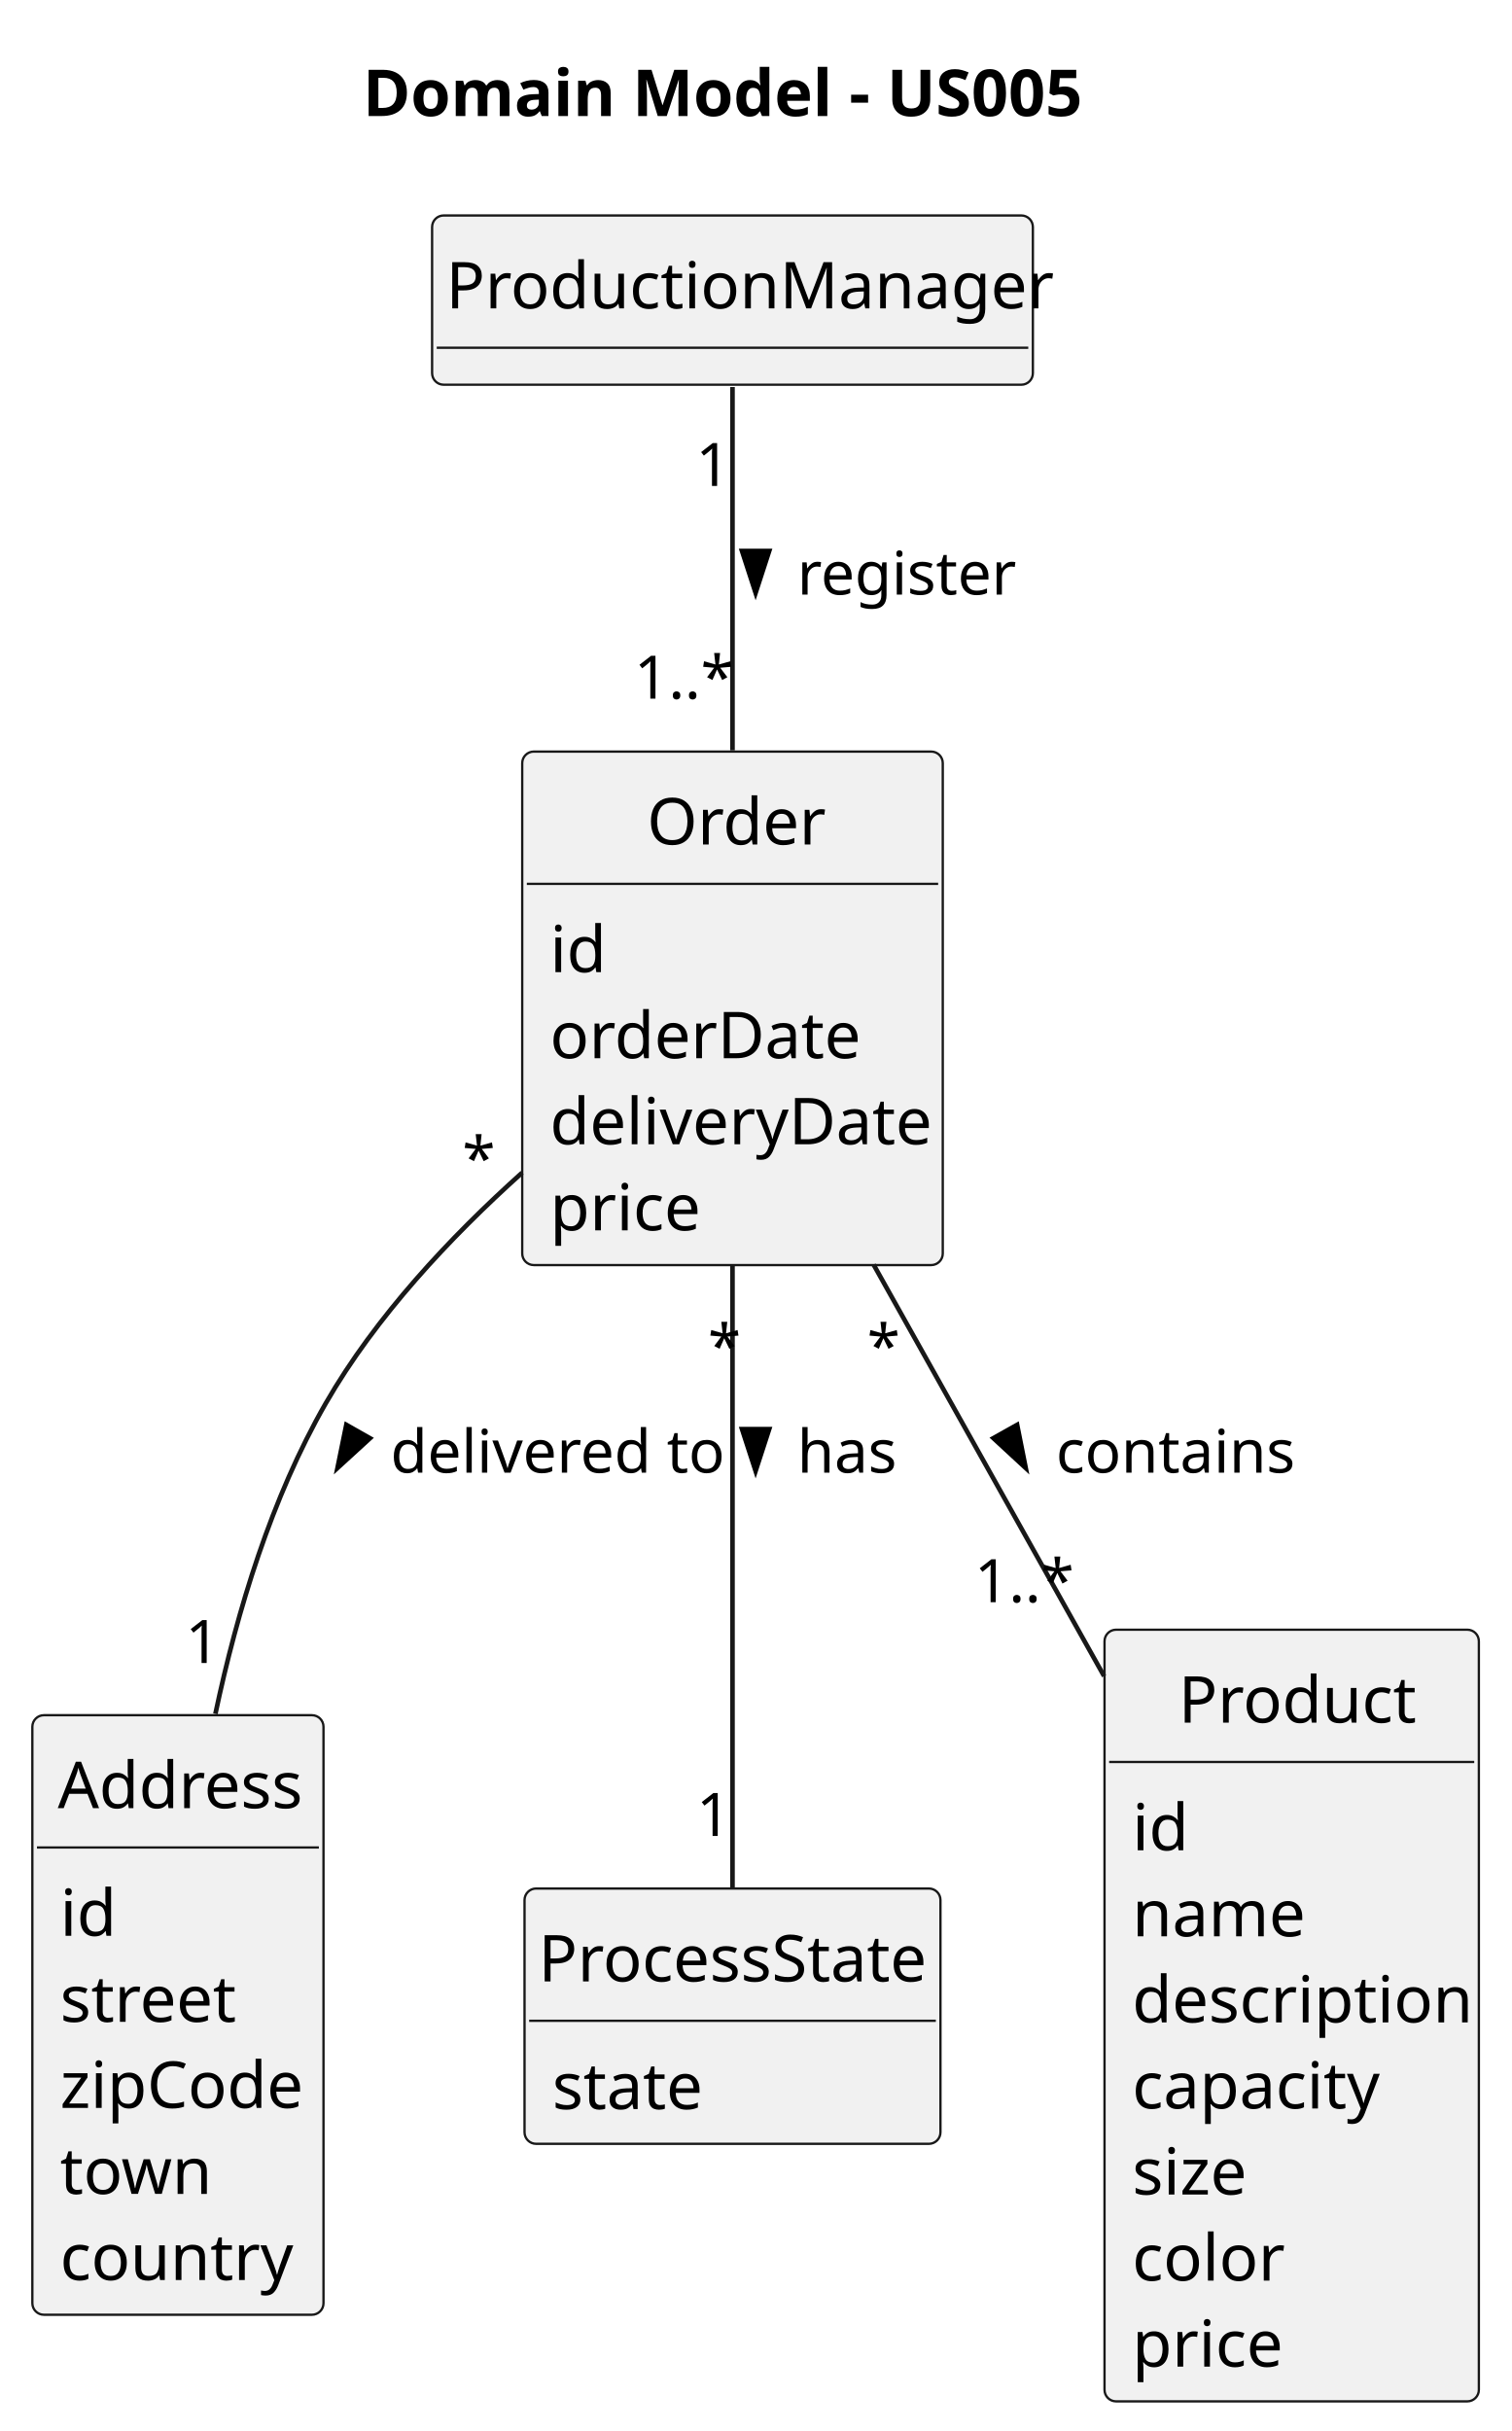
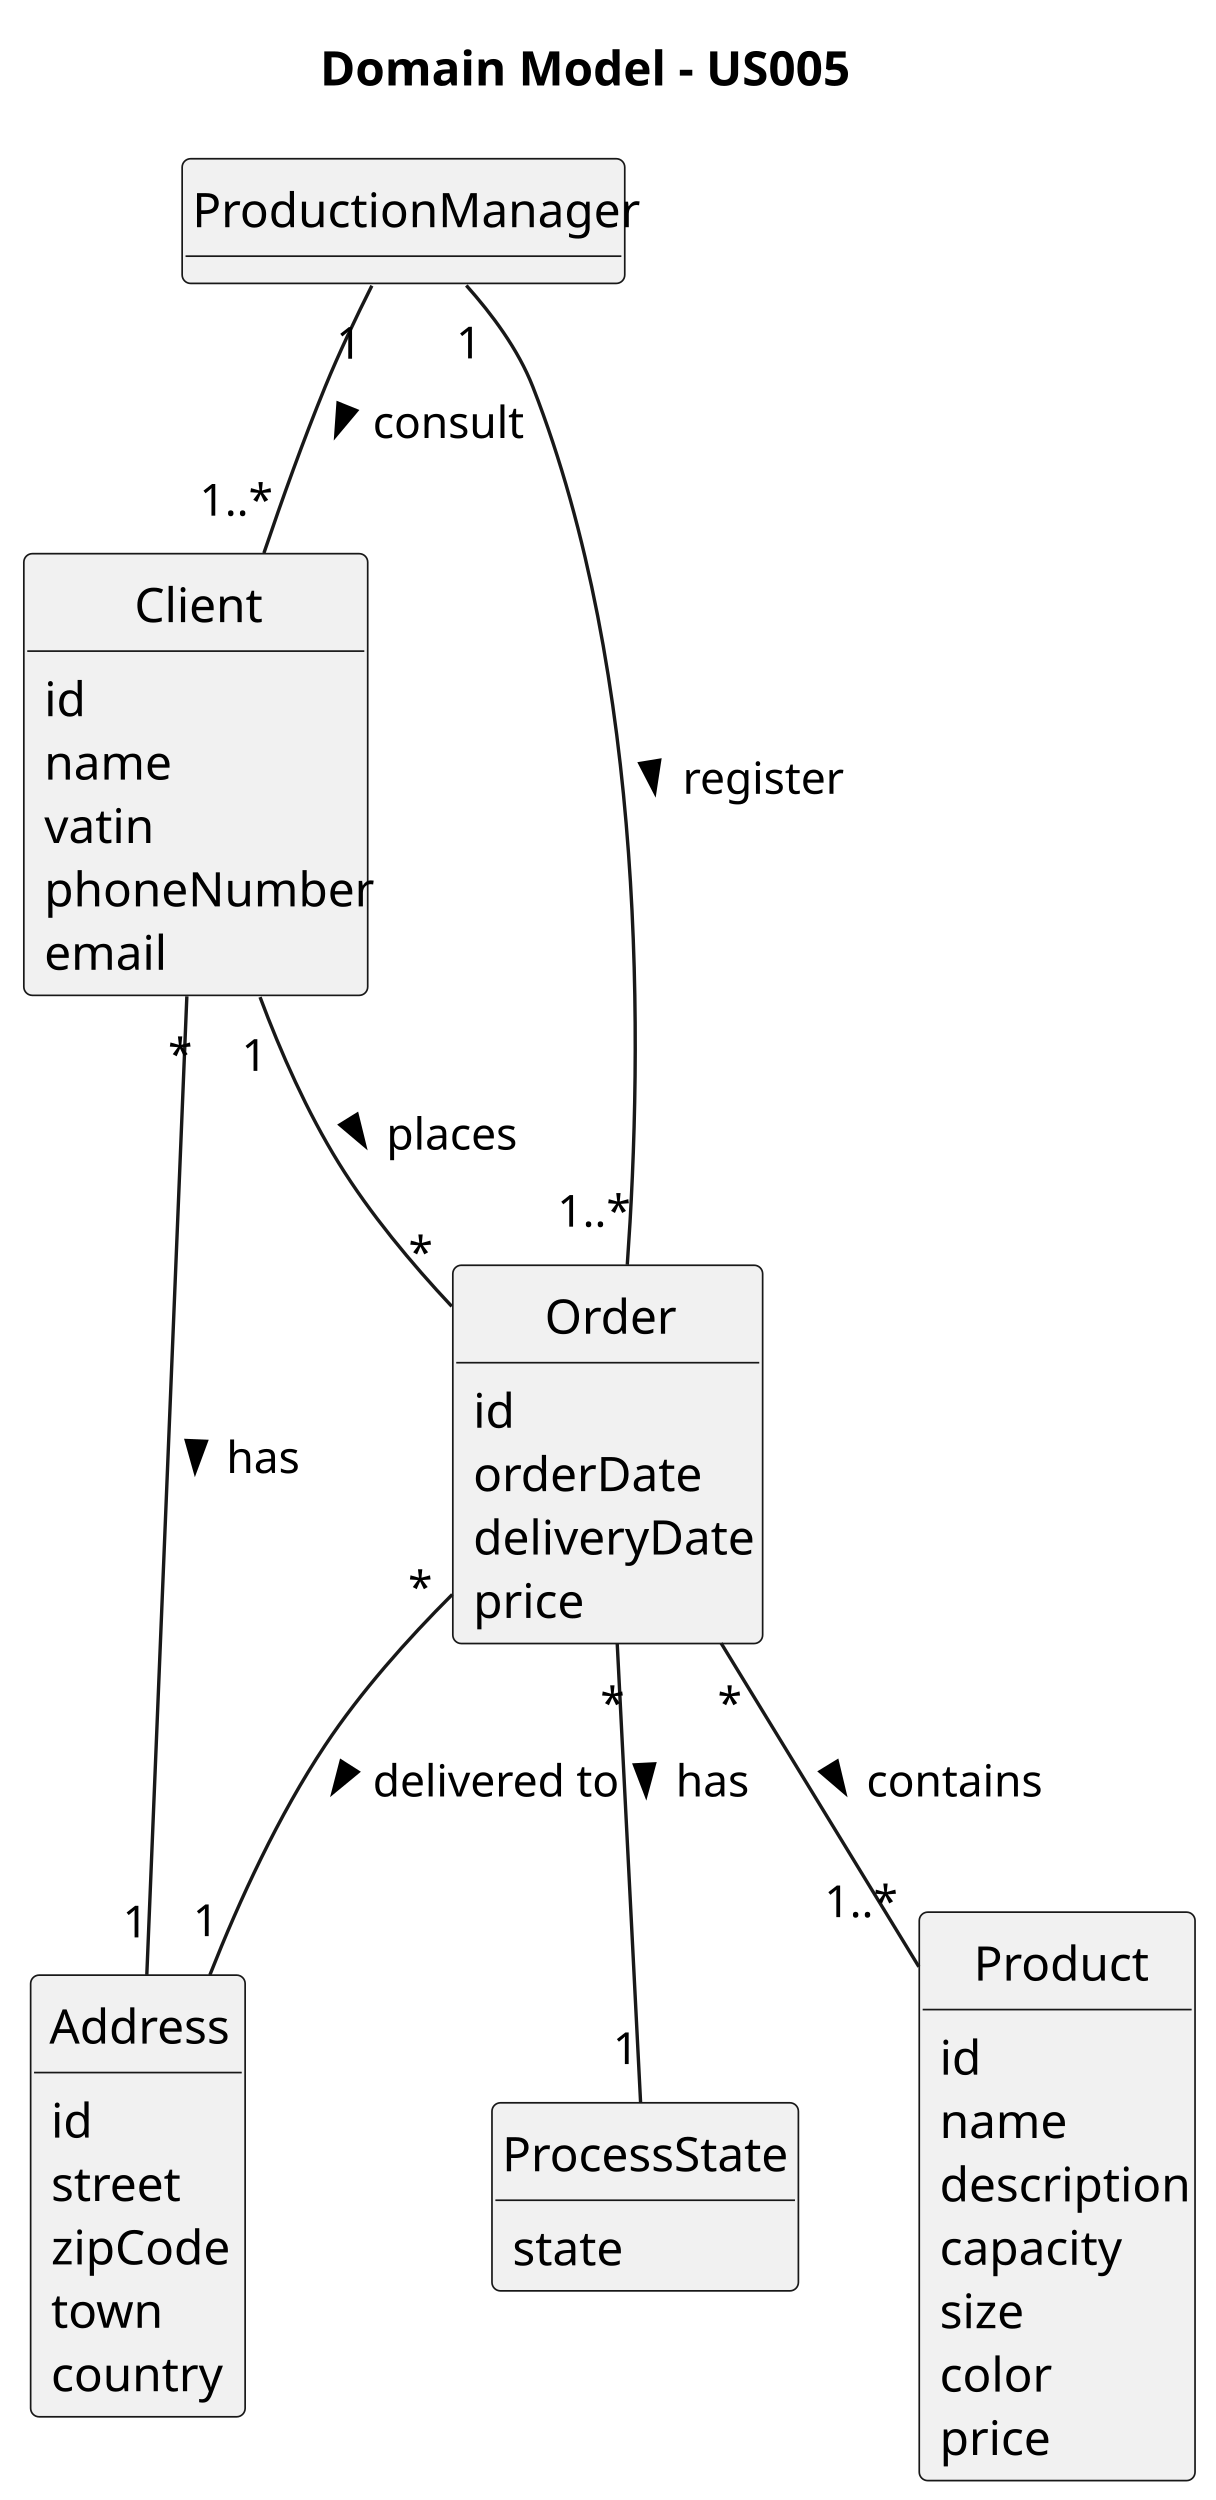
- <svg xmlns="http://www.w3.org/2000/svg" contentStyleType="text/css" height="526px" preserveAspectRatio="none" style="width:327px;height:526px;background:#FFFFFF;" version="1.1" viewBox="0 0 327 526" width="327px" zoomAndPan="magnify">
+ <svg xmlns="http://www.w3.org/2000/svg" contentStyleType="text/css" height="514.5px" preserveAspectRatio="none" style="width:250px;height:514px;background:#FFFFFF;" version="1.1" viewBox="0 0 250 514" width="250.6px" zoomAndPan="magnify">
  <defs />
  <g>
-     <text fill="#000000" font-family="sans-serif" font-size="14" font-weight="bold" lengthAdjust="spacing" textLength="156" x="78.5" y="25.107">Domain Model - US005</text>
+     <text fill="#000000" font-family="sans-serif" font-size="9.8" font-weight="bold" lengthAdjust="spacing" textLength="109.2" x="65.8" y="17.575">Domain Model - US005</text>
    <g id="elem_ProductionManager">
-       <rect codeLine="12" fill="#F1F1F1" height="36.621" id="ProductionManager" rx="2.5" ry="2.5" style="stroke:#181818;stroke-width:0.5;" width="130" x="93.5" y="46.621" />
-       <text fill="#000000" font-family="sans-serif" font-size="14" lengthAdjust="spacing" textLength="124" x="96.5" y="66.728">ProductionManager</text>
-       <line style="stroke:#181818;stroke-width:0.5;" x1="94.5" x2="222.5" y1="75.242" y2="75.242" />
+       <rect codeLine="12" fill="#F1F1F1" height="25.635" id="ProductionManager" rx="1.75" ry="1.75" style="stroke:#181818;stroke-width:0.35;" width="91" x="37.45" y="32.635" />
+       <text fill="#000000" font-family="sans-serif" font-size="9.8" lengthAdjust="spacing" textLength="86.8" x="39.55" y="46.71">ProductionManager</text>
+       <line style="stroke:#181818;stroke-width:0.35;" x1="38.15" x2="127.75" y1="52.669" y2="52.669" />
+     </g>
+     <g id="elem_Client">
+       <rect codeLine="15" fill="#F1F1F1" height="90.809" id="Client" rx="1.75" ry="1.75" style="stroke:#181818;stroke-width:0.35;" width="70.7" x="4.9" y="113.835" />
+       <text fill="#000000" font-family="sans-serif" font-size="9.8" lengthAdjust="spacing" textLength="25.2" x="27.65" y="127.91">Client</text>
+       <line style="stroke:#181818;stroke-width:0.35;" x1="5.6" x2="74.9" y1="133.869" y2="133.869" />
+       <text fill="#000000" font-family="sans-serif" font-size="9.8" lengthAdjust="spacing" textLength="7.7" x="9.1" y="147.245">id</text>
+       <text fill="#000000" font-family="sans-serif" font-size="9.8" lengthAdjust="spacing" textLength="24.5" x="9.1" y="160.28">name</text>
+       <text fill="#000000" font-family="sans-serif" font-size="9.8" lengthAdjust="spacing" textLength="21" x="9.1" y="173.314">vatin</text>
+       <text fill="#000000" font-family="sans-serif" font-size="9.8" lengthAdjust="spacing" textLength="62.3" x="9.1" y="186.349">phoneNumber</text>
+       <text fill="#000000" font-family="sans-serif" font-size="9.8" lengthAdjust="spacing" textLength="23.1" x="9.1" y="199.384">email</text>
    </g>
    <g id="elem_Order">
-       <rect codeLine="15" fill="#F1F1F1" height="111.106" id="Order" rx="2.5" ry="2.5" style="stroke:#181818;stroke-width:0.5;" width="91" x="113" y="162.621" />
-       <text fill="#000000" font-family="sans-serif" font-size="14" lengthAdjust="spacing" textLength="37" x="140" y="182.728">Order</text>
-       <line style="stroke:#181818;stroke-width:0.5;" x1="114" x2="203" y1="191.242" y2="191.242" />
-       <text fill="#000000" font-family="sans-serif" font-size="14" lengthAdjust="spacing" textLength="11" x="119" y="210.35">id</text>
-       <text fill="#000000" font-family="sans-serif" font-size="14" lengthAdjust="spacing" textLength="64" x="119" y="228.971">orderDate</text>
-       <text fill="#000000" font-family="sans-serif" font-size="14" lengthAdjust="spacing" textLength="79" x="119" y="247.592">deliveryDate</text>
-       <text fill="#000000" font-family="sans-serif" font-size="14" lengthAdjust="spacing" textLength="31" x="119" y="266.213">price</text>
+       <rect codeLine="23" fill="#F1F1F1" height="77.774" id="Order" rx="1.75" ry="1.75" style="stroke:#181818;stroke-width:0.35;" width="63.7" x="93.1" y="260.135" />
+       <text fill="#000000" font-family="sans-serif" font-size="9.8" lengthAdjust="spacing" textLength="25.9" x="112" y="274.21">Order</text>
+       <line style="stroke:#181818;stroke-width:0.35;" x1="93.8" x2="156.1" y1="280.17" y2="280.17" />
+       <text fill="#000000" font-family="sans-serif" font-size="9.8" lengthAdjust="spacing" textLength="7.7" x="97.3" y="293.545">id</text>
+       <text fill="#000000" font-family="sans-serif" font-size="9.8" lengthAdjust="spacing" textLength="44.8" x="97.3" y="306.579">orderDate</text>
+       <text fill="#000000" font-family="sans-serif" font-size="9.8" lengthAdjust="spacing" textLength="55.3" x="97.3" y="319.614">deliveryDate</text>
+       <text fill="#000000" font-family="sans-serif" font-size="9.8" lengthAdjust="spacing" textLength="21.7" x="97.3" y="332.649">price</text>
    </g>
    <g id="elem_Address">
-       <rect codeLine="22" fill="#F1F1F1" height="129.727" id="Address" rx="2.5" ry="2.5" style="stroke:#181818;stroke-width:0.5;" width="63" x="7" y="371.121" />
-       <text fill="#000000" font-family="sans-serif" font-size="14" lengthAdjust="spacing" textLength="52" x="12.5" y="391.228">Address</text>
-       <line style="stroke:#181818;stroke-width:0.5;" x1="8" x2="69" y1="399.742" y2="399.742" />
-       <text fill="#000000" font-family="sans-serif" font-size="14" lengthAdjust="spacing" textLength="11" x="13" y="418.85">id</text>
-       <text fill="#000000" font-family="sans-serif" font-size="14" lengthAdjust="spacing" textLength="36" x="13" y="437.471">street</text>
-       <text fill="#000000" font-family="sans-serif" font-size="14" lengthAdjust="spacing" textLength="51" x="13" y="456.092">zipCode</text>
-       <text fill="#000000" font-family="sans-serif" font-size="14" lengthAdjust="spacing" textLength="29" x="13" y="474.713">town</text>
-       <text fill="#000000" font-family="sans-serif" font-size="14" lengthAdjust="spacing" textLength="47" x="13" y="493.334">country</text>
+       <rect codeLine="30" fill="#F1F1F1" height="90.809" id="Address" rx="1.75" ry="1.75" style="stroke:#181818;stroke-width:0.35;" width="44.1" x="6.3" y="406.085" />
+       <text fill="#000000" font-family="sans-serif" font-size="9.8" lengthAdjust="spacing" textLength="36.4" x="10.15" y="420.16">Address</text>
+       <line style="stroke:#181818;stroke-width:0.35;" x1="7" x2="49.7" y1="426.12" y2="426.12" />
+       <text fill="#000000" font-family="sans-serif" font-size="9.8" lengthAdjust="spacing" textLength="7.7" x="10.5" y="439.495">id</text>
+       <text fill="#000000" font-family="sans-serif" font-size="9.8" lengthAdjust="spacing" textLength="25.2" x="10.5" y="452.529">street</text>
+       <text fill="#000000" font-family="sans-serif" font-size="9.8" lengthAdjust="spacing" textLength="35.7" x="10.5" y="465.564">zipCode</text>
+       <text fill="#000000" font-family="sans-serif" font-size="9.8" lengthAdjust="spacing" textLength="20.3" x="10.5" y="478.599">town</text>
+       <text fill="#000000" font-family="sans-serif" font-size="9.8" lengthAdjust="spacing" textLength="32.9" x="10.5" y="491.634">country</text>
    </g>
    <g id="elem_ProcessState">
-       <rect codeLine="30" fill="#F1F1F1" height="55.242" id="ProcessState" rx="2.5" ry="2.5" style="stroke:#181818;stroke-width:0.5;" width="90" x="113.5" y="408.621" />
-       <text fill="#000000" font-family="sans-serif" font-size="14" lengthAdjust="spacing" textLength="84" x="116.5" y="428.728">ProcessState</text>
-       <line style="stroke:#181818;stroke-width:0.5;" x1="114.5" x2="202.5" y1="437.242" y2="437.242" />
-       <text fill="#000000" font-family="sans-serif" font-size="14" lengthAdjust="spacing" textLength="31" x="119.5" y="456.35">state</text>
+       <rect codeLine="38" fill="#F1F1F1" height="38.669" id="ProcessState" rx="1.75" ry="1.75" style="stroke:#181818;stroke-width:0.35;" width="63" x="101.15" y="432.335" />
+       <text fill="#000000" font-family="sans-serif" font-size="9.8" lengthAdjust="spacing" textLength="58.8" x="103.25" y="446.41">ProcessState</text>
+       <line style="stroke:#181818;stroke-width:0.35;" x1="101.85" x2="163.45" y1="452.37" y2="452.37" />
+       <text fill="#000000" font-family="sans-serif" font-size="9.8" lengthAdjust="spacing" textLength="21.7" x="105.35" y="465.745">state</text>
    </g>
    <g id="elem_Product">
-       <rect codeLine="34" fill="#F1F1F1" height="166.969" id="Product" rx="2.5" ry="2.5" style="stroke:#181818;stroke-width:0.5;" width="81" x="239" y="352.621" />
-       <text fill="#000000" font-family="sans-serif" font-size="14" lengthAdjust="spacing" textLength="49" x="255" y="372.728">Product</text>
-       <line style="stroke:#181818;stroke-width:0.5;" x1="240" x2="319" y1="381.242" y2="381.242" />
-       <text fill="#000000" font-family="sans-serif" font-size="14" lengthAdjust="spacing" textLength="11" x="245" y="400.35">id</text>
-       <text fill="#000000" font-family="sans-serif" font-size="14" lengthAdjust="spacing" textLength="35" x="245" y="418.971">name</text>
-       <text fill="#000000" font-family="sans-serif" font-size="14" lengthAdjust="spacing" textLength="69" x="245" y="437.592">description</text>
-       <text fill="#000000" font-family="sans-serif" font-size="14" lengthAdjust="spacing" textLength="52" x="245" y="456.213">capacity</text>
-       <text fill="#000000" font-family="sans-serif" font-size="14" lengthAdjust="spacing" textLength="24" x="245" y="474.834">size</text>
-       <text fill="#000000" font-family="sans-serif" font-size="14" lengthAdjust="spacing" textLength="31" x="245" y="493.455">color</text>
-       <text fill="#000000" font-family="sans-serif" font-size="14" lengthAdjust="spacing" textLength="31" x="245" y="512.076">price</text>
+       <rect codeLine="42" fill="#F1F1F1" height="116.878" id="Product" rx="1.75" ry="1.75" style="stroke:#181818;stroke-width:0.35;" width="56.7" x="189" y="393.135" />
+       <text fill="#000000" font-family="sans-serif" font-size="9.8" lengthAdjust="spacing" textLength="34.3" x="200.2" y="407.21">Product</text>
+       <line style="stroke:#181818;stroke-width:0.35;" x1="189.7" x2="245" y1="413.17" y2="413.17" />
+       <text fill="#000000" font-family="sans-serif" font-size="9.8" lengthAdjust="spacing" textLength="7.7" x="193.2" y="426.545">id</text>
+       <text fill="#000000" font-family="sans-serif" font-size="9.8" lengthAdjust="spacing" textLength="24.5" x="193.2" y="439.579">name</text>
+       <text fill="#000000" font-family="sans-serif" font-size="9.8" lengthAdjust="spacing" textLength="48.3" x="193.2" y="452.614">description</text>
+       <text fill="#000000" font-family="sans-serif" font-size="9.8" lengthAdjust="spacing" textLength="36.4" x="193.2" y="465.649">capacity</text>
+       <text fill="#000000" font-family="sans-serif" font-size="9.8" lengthAdjust="spacing" textLength="16.8" x="193.2" y="478.684">size</text>
+       <text fill="#000000" font-family="sans-serif" font-size="9.8" lengthAdjust="spacing" textLength="21.7" x="193.2" y="491.719">color</text>
+       <text fill="#000000" font-family="sans-serif" font-size="9.8" lengthAdjust="spacing" textLength="21.7" x="193.2" y="504.753">price</text>
+     </g>
+     <g id="link_ProductionManager_Client">
+       <path codeLine="52" d="M76.454,58.745 C73.353,64.919 69.713,72.528 66.85,79.535 C62.384,90.469 58.072,102.453 54.257,113.716 " fill="none" id="ProductionManager-Client" style="stroke:#181818;stroke-width:0.7;" />
+       <polygon fill="#000000" points="69.04,89.532,73.318,84.431,69.503,82.891,69.04,89.532" style="stroke:#000000;stroke-width:0.7;" />
+       <text fill="#000000" font-family="sans-serif" font-size="9.1" lengthAdjust="spacing" textLength="29.4" x="76.65" y="90.055">consult</text>
+       <text fill="#000000" font-family="sans-serif" font-size="9.1" lengthAdjust="spacing" textLength="4.9" x="69.15" y="73.763">1</text>
+       <text fill="#000000" font-family="sans-serif" font-size="9.1" lengthAdjust="spacing" textLength="14" x="41.023" y="106.017">1..*</text>
    </g>
    <g id="link_ProductionManager_Order">
-       <path codeLine="45" d="M158.5,83.741 C158.5,102.951 158.5,134.671 158.5,162.361 " fill="none" id="ProductionManager-Order" style="stroke:#181818;stroke-width:1.0;" />
-       <polygon fill="#000000" points="163.5,128.267,166.439,119.222,160.561,119.222,163.5,128.267" style="stroke:#000000;stroke-width:1.0;" />
-       <text fill="#000000" font-family="sans-serif" font-size="13" lengthAdjust="spacing" textLength="43" x="172.5" y="128.649">register</text>
-       <text fill="#000000" font-family="sans-serif" font-size="13" lengthAdjust="spacing" textLength="7" x="150.559" y="105.148">1</text>
-       <text fill="#000000" font-family="sans-serif" font-size="13" lengthAdjust="spacing" textLength="20" x="137.219" y="151.168">1..*</text>
+       <path codeLine="53" d="M95.872,58.689 C101.066,64.492 106.54,71.821 109.55,79.535 C132.895,139.287 132.181,215.153 128.968,260.03 " fill="none" id="ProductionManager-Order" style="stroke:#181818;stroke-width:0.7;" />
+       <polygon fill="#000000" points="134.618,162.89,135.621,156.309,131.561,156.976,134.618,162.89" style="stroke:#000000;stroke-width:0.7;" />
+       <text fill="#000000" font-family="sans-serif" font-size="9.1" lengthAdjust="spacing" textLength="30.1" x="140.35" y="163.205">register</text>
+       <text fill="#000000" font-family="sans-serif" font-size="9.1" lengthAdjust="spacing" textLength="4.9" x="93.786" y="73.692">1</text>
+       <text fill="#000000" font-family="sans-serif" font-size="9.1" lengthAdjust="spacing" textLength="14" x="114.586" y="252.204">1..*</text>
    </g>
    <g id="link_Order_Product">
-       <path codeLine="46" d="M189.03,273.631 C204.16,300.621 222.62,333.581 238.91,362.671 " fill="none" id="Order-Product" style="stroke:#181818;stroke-width:1.0;" />
-       <polygon fill="#000000" points="221.944,317.629,220.087,308.301,214.959,311.174,221.944,317.629" style="stroke:#000000;stroke-width:1.0;" />
-       <text fill="#000000" font-family="sans-serif" font-size="13" lengthAdjust="spacing" textLength="49" x="228.5" y="318.649">contains</text>
-       <text fill="#000000" font-family="sans-serif" font-size="13" lengthAdjust="spacing" textLength="5" x="187.621" y="295.873">*</text>
-       <text fill="#000000" font-family="sans-serif" font-size="13" lengthAdjust="spacing" textLength="20" x="210.847" y="346.664">1..*</text>
+       <path codeLine="54" d="M148.267,337.842 C160.615,358.051 175.882,383.034 188.923,404.37 " fill="none" id="Order-Product" style="stroke:#181818;stroke-width:0.7;" />
+       <polygon fill="#000000" points="173.675,368.573,172.129,362.098,168.618,364.243,173.675,368.573" style="stroke:#000000;stroke-width:0.7;" />
+       <text fill="#000000" font-family="sans-serif" font-size="9.1" lengthAdjust="spacing" textLength="34.3" x="178.15" y="369.355">contains</text>
+       <text fill="#000000" font-family="sans-serif" font-size="9.1" lengthAdjust="spacing" textLength="3.5" x="147.53" y="353.411">*</text>
+       <text fill="#000000" font-family="sans-serif" font-size="9.1" lengthAdjust="spacing" textLength="14" x="169.498" y="394.166">1..*</text>
    </g>
    <g id="link_Order_Address">
-       <path codeLine="47" d="M112.98,253.741 C97.43,267.681 81.28,284.891 70.5,303.621 C58.78,323.981 51.33,348.501 46.61,370.831 " fill="none" id="Order-Address" style="stroke:#181818;stroke-width:1.0;" />
-       <polygon fill="#000000" points="73.034,317.616,80.052,311.197,74.938,308.298,73.034,317.616" style="stroke:#000000;stroke-width:1.0;" />
-       <text fill="#000000" font-family="sans-serif" font-size="13" lengthAdjust="spacing" textLength="65" x="84.5" y="318.649">delivered to</text>
-       <text fill="#000000" font-family="sans-serif" font-size="13" lengthAdjust="spacing" textLength="5" x="100.027" y="255.276">*</text>
-       <text fill="#000000" font-family="sans-serif" font-size="13" lengthAdjust="spacing" textLength="7" x="40.114" y="359.82">1</text>
+       <path codeLine="55" d="M92.988,327.825 C83.741,337.065 74.179,347.803 66.85,358.835 C57.267,373.262 49.294,390.468 43.141,406.071 " fill="none" id="Order-Address" style="stroke:#181818;stroke-width:0.7;" />
+       <polygon fill="#000000" points="68.469,368.538,73.606,364.304,70.136,362.093,68.469,368.538" style="stroke:#000000;stroke-width:0.7;" />
+       <text fill="#000000" font-family="sans-serif" font-size="9.1" lengthAdjust="spacing" textLength="45.5" x="76.65" y="369.355">delivered to</text>
+       <text fill="#000000" font-family="sans-serif" font-size="9.1" lengthAdjust="spacing" textLength="3.5" x="83.904" y="329.546">*</text>
+       <text fill="#000000" font-family="sans-serif" font-size="9.1" lengthAdjust="spacing" textLength="4.9" x="39.668" y="398.063">1</text>
    </g>
    <g id="link_Order_ProcessState">
-       <path codeLine="48" d="M158.5,273.631 C158.5,316.741 158.5,375.081 158.5,408.551 " fill="none" id="Order-ProcessState" style="stroke:#181818;stroke-width:1.0;" />
-       <polygon fill="#000000" points="163.5,318.267,166.439,309.221,160.561,309.221,163.5,318.267" style="stroke:#000000;stroke-width:1.0;" />
-       <text fill="#000000" font-family="sans-serif" font-size="13" lengthAdjust="spacing" textLength="21" x="172.5" y="318.649">has</text>
-       <text fill="#000000" font-family="sans-serif" font-size="13" lengthAdjust="spacing" textLength="5" x="153.18" y="295.873">*</text>
-       <text fill="#000000" font-family="sans-serif" font-size="13" lengthAdjust="spacing" textLength="7" x="150.691" y="397.244">1</text>
+       <path codeLine="56" d="M126.896,337.842 C128.429,368.019 130.508,408.857 131.705,432.286 " fill="none" id="Order-ProcessState" style="stroke:#181818;stroke-width:0.7;" />
+       <polygon fill="#000000" points="132.828,369.082,134.561,362.654,130.451,362.863,132.828,369.082" style="stroke:#000000;stroke-width:0.7;" />
+       <text fill="#000000" font-family="sans-serif" font-size="9.1" lengthAdjust="spacing" textLength="14.7" x="138.95" y="369.355">has</text>
+       <text fill="#000000" font-family="sans-serif" font-size="9.1" lengthAdjust="spacing" textLength="3.5" x="123.421" y="353.411">*</text>
+       <text fill="#000000" font-family="sans-serif" font-size="9.1" lengthAdjust="spacing" textLength="4.9" x="126.02" y="424.371">1</text>
+     </g>
+     <g id="link_Client_Address">
+       <path codeLine="57" d="M38.416,204.842 C36.183,259.498 32.424,351.345 30.184,406.029 " fill="none" id="Client-Address" style="stroke:#181818;stroke-width:0.7;" />
+       <polygon fill="#000000" points="40.107,302.584,42.421,296.341,38.31,296.173,40.107,302.584" style="stroke:#000000;stroke-width:0.7;" />
+       <text fill="#000000" font-family="sans-serif" font-size="9.1" lengthAdjust="spacing" textLength="14.7" x="46.55" y="302.855">has</text>
+       <text fill="#000000" font-family="sans-serif" font-size="9.1" lengthAdjust="spacing" textLength="3.5" x="34.546" y="219.988">*</text>
+       <text fill="#000000" font-family="sans-serif" font-size="9.1" lengthAdjust="spacing" textLength="4.9" x="25.217" y="398.337">1</text>
+     </g>
+     <g id="link_Client_Order">
+       <path codeLine="58" d="M53.466,205.003 C57.785,216.553 63.175,228.67 69.65,239.135 C76.083,249.537 84.532,259.701 92.876,268.584 " fill="none" id="Client-Order" style="stroke:#181818;stroke-width:0.7;" />
+       <polygon fill="#000000" points="74.994,235.561,73.407,229.096,69.91,231.264,74.994,235.561" style="stroke:#000000;stroke-width:0.7;" />
+       <text fill="#000000" font-family="sans-serif" font-size="9.1" lengthAdjust="spacing" textLength="26.6" x="79.45" y="236.355">places</text>
+       <text fill="#000000" font-family="sans-serif" font-size="9.1" lengthAdjust="spacing" textLength="4.9" x="49.676" y="220.166">1</text>
+       <text fill="#000000" font-family="sans-serif" font-size="9.1" lengthAdjust="spacing" textLength="3.5" x="83.985" y="260.721">*</text>
    </g>
  </g>
</svg>
